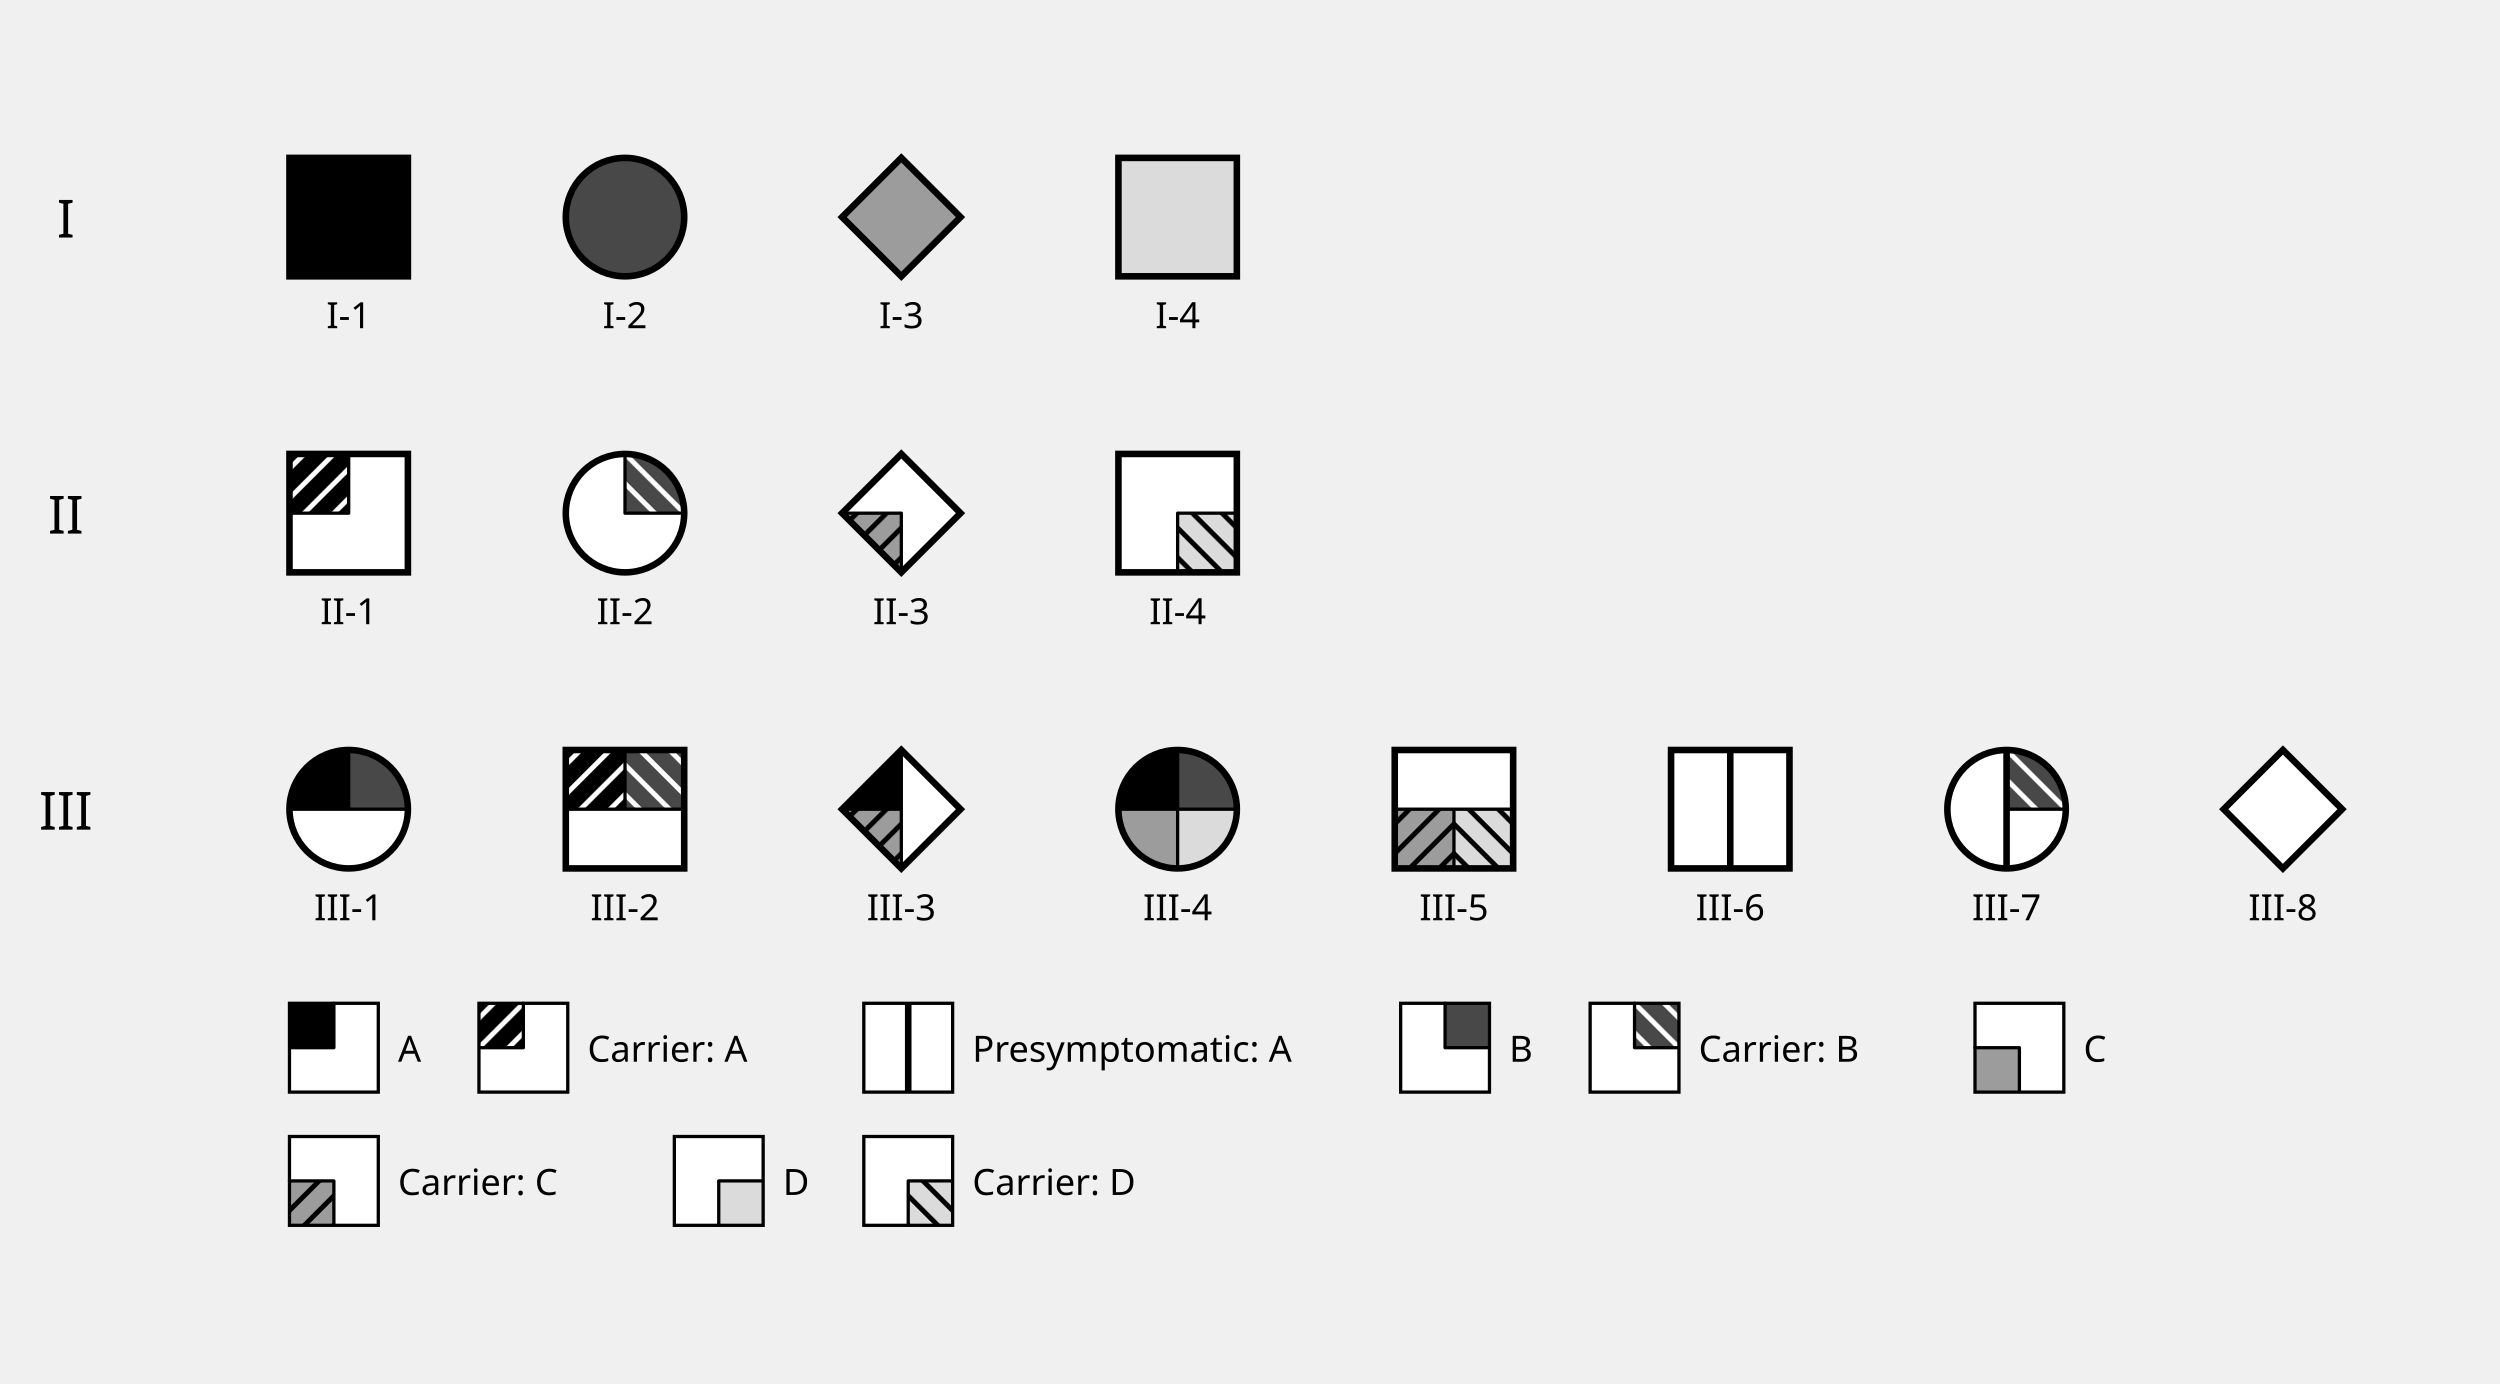
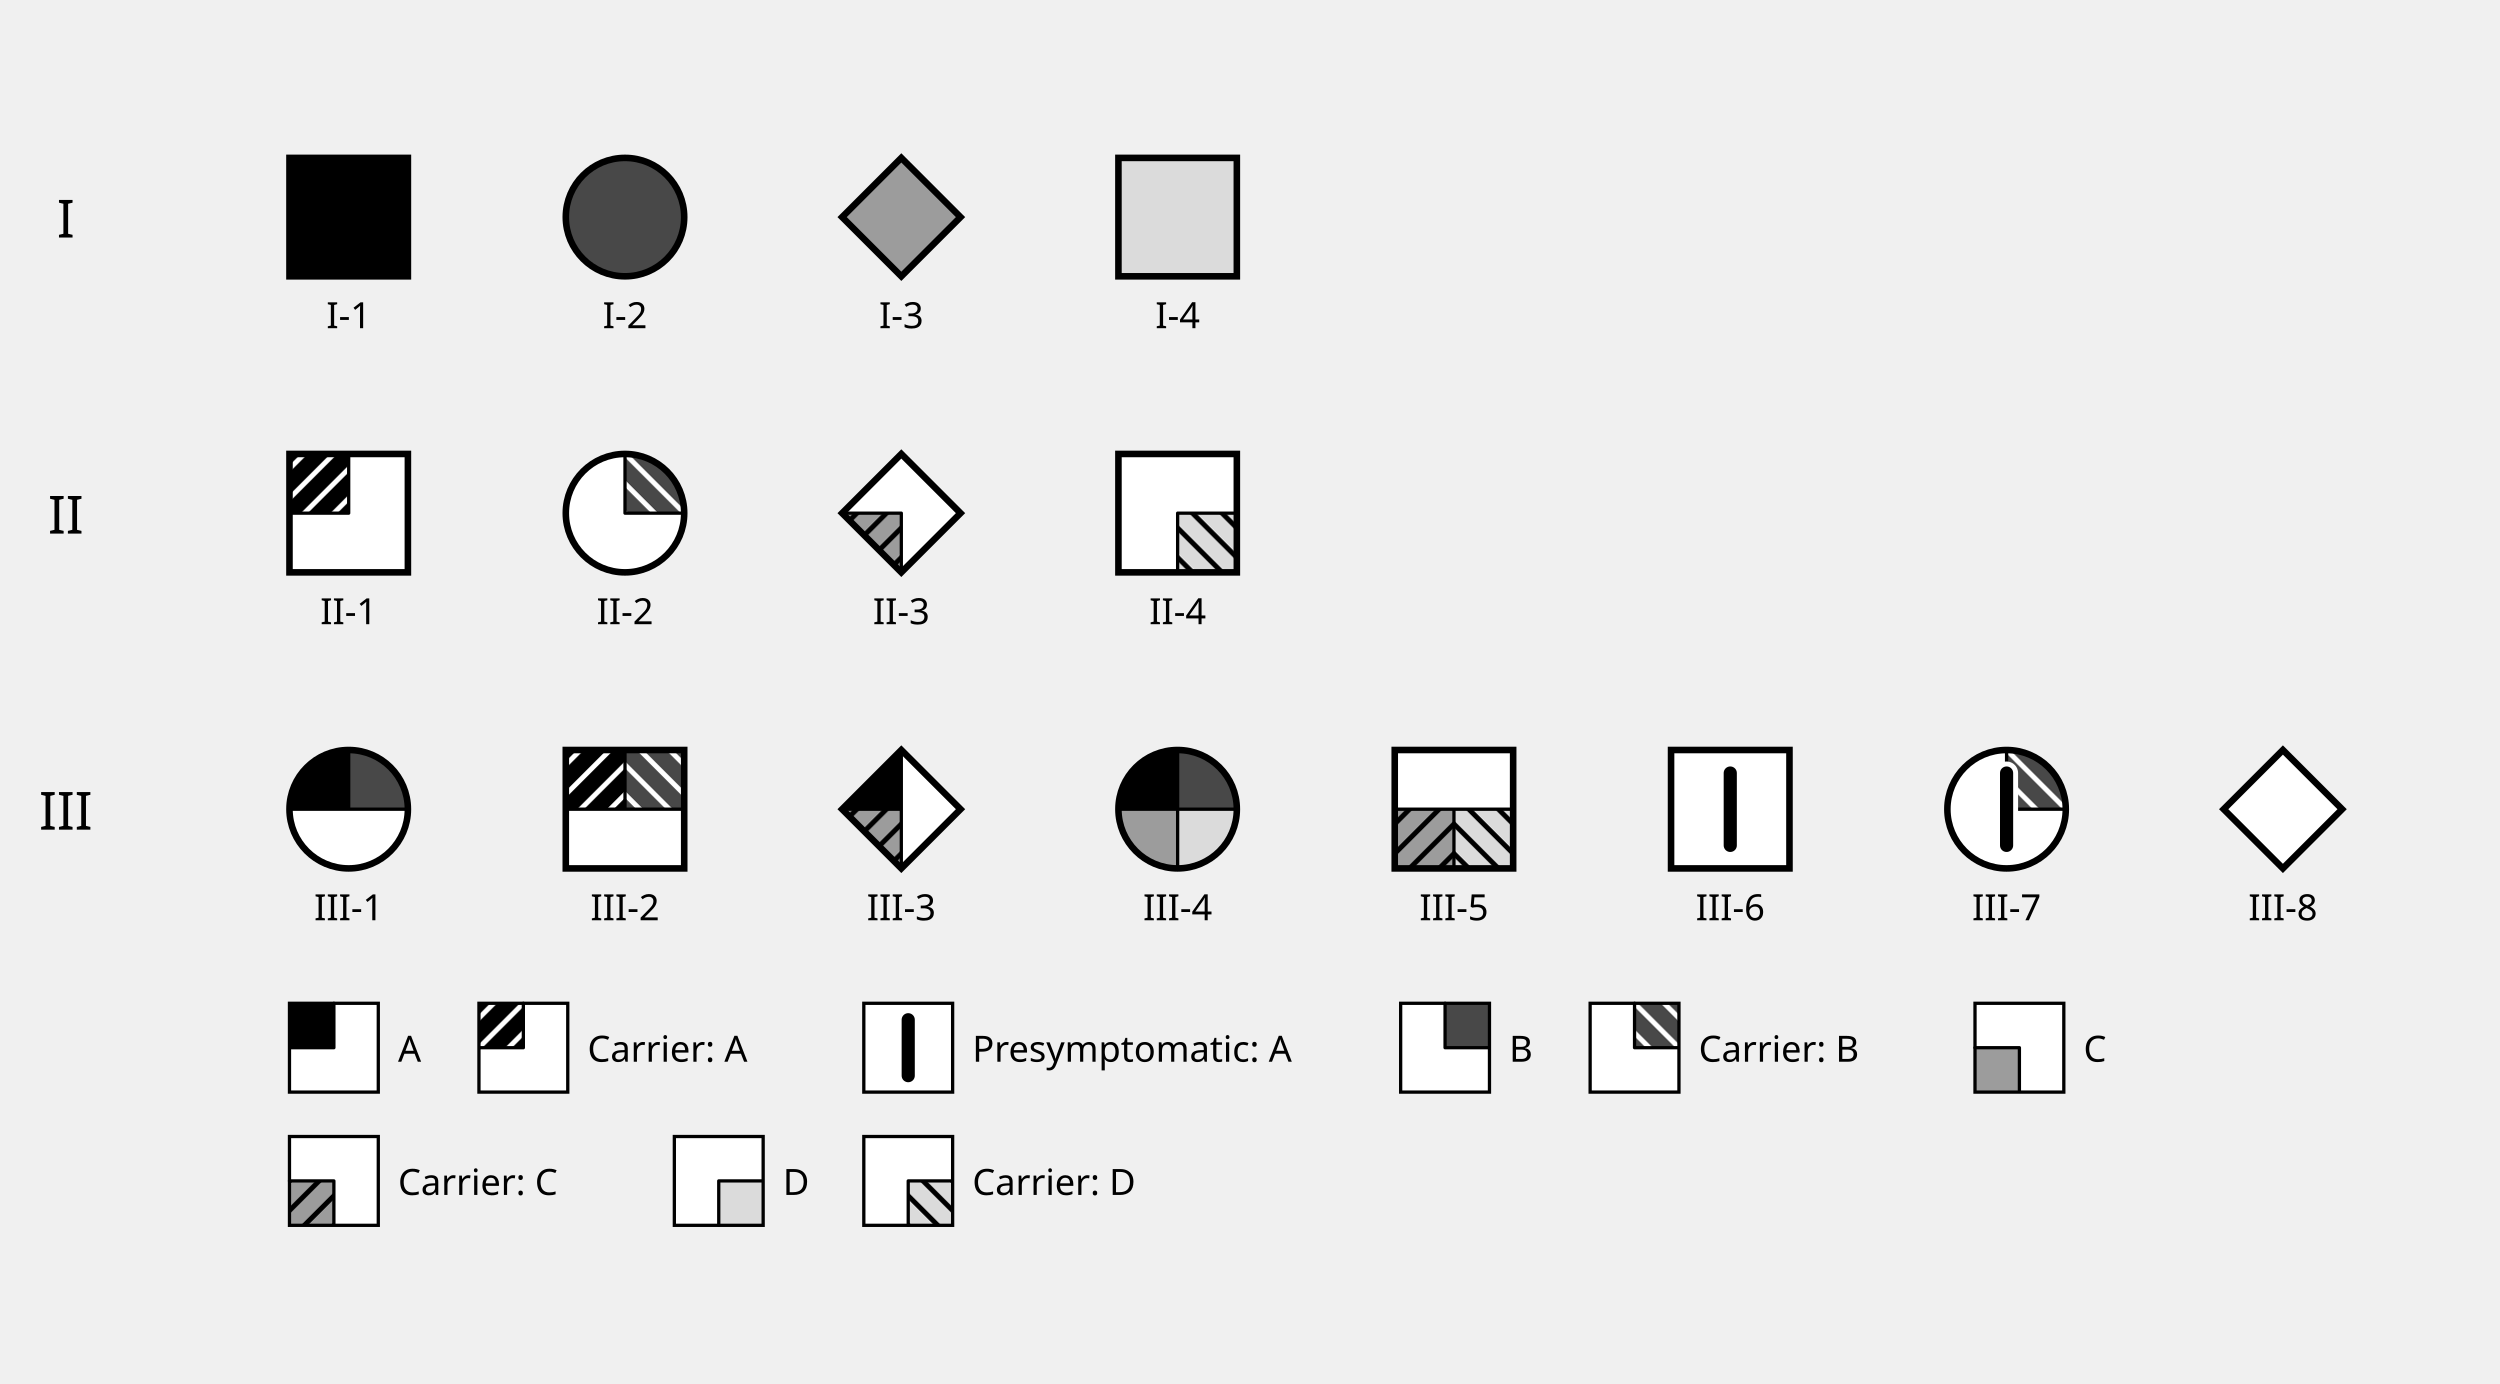
<svg xmlns="http://www.w3.org/2000/svg" width="760" height="420.5" viewBox="0 0 760 420.5" class="pedigree" data-title="Fills by condition index and status" data-conditions="[&quot;A&quot;, &quot;B&quot;, &quot;C&quot;, &quot;D&quot;]">
  <defs>
    <pattern id="fill-affected-0" class="fill-pattern" data-condition="0" data-status="affected" x="-180" y="-180" width="360" height="360" patternUnits="userSpaceOnUse">
      <rect class="tone" width="360" height="360" fill="#000000" />
    </pattern>
    <pattern id="fill-carrier-0" class="fill-pattern" data-condition="0" data-status="carrier" x="-180" y="-180" width="360" height="360" patternUnits="userSpaceOnUse">
      <rect class="tone" width="360" height="360" fill="#000000" />
      <path class="hatch" d="M0,4.5L4.5,0M0,13.5L13.5,0M0,22.5L22.5,0M0,31.5L31.5,0M0,40.5L40.5,0M0,49.5L49.5,0M0,58.5L58.5,0M0,67.5L67.5,0M0,76.5L76.5,0M0,85.5L85.5,0M0,94.5L94.5,0M0,103.5L103.5,0M0,112.5L112.5,0M0,121.5L121.5,0M0,130.5L130.5,0M0,139.5L139.5,0M0,148.5L148.5,0M0,157.5L157.5,0M0,166.5L166.5,0M0,175.5L175.5,0M0,184.5L184.5,0M0,193.5L193.5,0M0,202.5L202.5,0M0,211.5L211.5,0M0,220.5L220.5,0M0,229.5L229.5,0M0,238.5L238.5,0M0,247.5L247.5,0M0,256.5L256.5,0M0,265.5L265.5,0M0,274.5L274.5,0M0,283.5L283.5,0M0,292.5L292.5,0M0,301.5L301.5,0M0,310.5L310.5,0M0,319.5L319.5,0M0,328.5L328.5,0M0,337.5L337.5,0M0,346.5L346.5,0M0,355.5L355.5,0M4.5,360L360,4.5M13.5,360L360,13.5M22.5,360L360,22.5M31.5,360L360,31.5M40.5,360L360,40.5M49.5,360L360,49.5M58.5,360L360,58.5M67.5,360L360,67.5M76.5,360L360,76.5M85.5,360L360,85.5M94.5,360L360,94.5M103.5,360L360,103.5M112.5,360L360,112.5M121.5,360L360,121.5M130.5,360L360,130.5M139.5,360L360,139.5M148.5,360L360,148.5M157.5,360L360,157.5M166.5,360L360,166.5M175.5,360L360,175.5M184.5,360L360,184.5M193.5,360L360,193.5M202.5,360L360,202.5M211.5,360L360,211.5M220.5,360L360,220.5M229.5,360L360,229.5M238.5,360L360,238.5M247.5,360L360,247.5M256.5,360L360,256.5M265.5,360L360,265.5M274.5,360L360,274.5M283.5,360L360,283.5M292.5,360L360,292.5M301.5,360L360,301.5M310.5,360L360,310.5M319.5,360L360,319.5M328.5,360L360,328.5M337.5,360L360,337.5M346.5,360L360,346.5M355.5,360L360,355.5" fill="none" stroke="#ffffff" stroke-width="1.5" />
    </pattern>
    <pattern id="fill-affected-1" class="fill-pattern" data-condition="1" data-status="affected" x="-180" y="-180" width="360" height="360" patternUnits="userSpaceOnUse">
      <rect class="tone" width="360" height="360" fill="#484848" />
    </pattern>
    <pattern id="fill-carrier-1" class="fill-pattern" data-condition="1" data-status="carrier" x="-180" y="-180" width="360" height="360" patternUnits="userSpaceOnUse">
      <rect class="tone" width="360" height="360" fill="#484848" />
      <path class="hatch" d="M0,355.5L4.5,360M0,346.5L13.5,360M0,337.5L22.5,360M0,328.5L31.5,360M0,319.5L40.5,360M0,310.5L49.5,360M0,301.5L58.5,360M0,292.5L67.5,360M0,283.5L76.5,360M0,274.5L85.5,360M0,265.5L94.5,360M0,256.5L103.5,360M0,247.5L112.5,360M0,238.5L121.5,360M0,229.5L130.5,360M0,220.5L139.5,360M0,211.5L148.5,360M0,202.5L157.5,360M0,193.5L166.5,360M0,184.5L175.5,360M0,175.5L184.5,360M0,166.5L193.5,360M0,157.5L202.5,360M0,148.5L211.5,360M0,139.5L220.5,360M0,130.5L229.5,360M0,121.5L238.5,360M0,112.5L247.5,360M0,103.5L256.5,360M0,94.5L265.5,360M0,85.5L274.5,360M0,76.5L283.5,360M0,67.5L292.5,360M0,58.5L301.5,360M0,49.5L310.5,360M0,40.5L319.5,360M0,31.5L328.5,360M0,22.5L337.5,360M0,13.5L346.5,360M0,4.5L355.5,360M4.5,0L360,355.5M13.5,0L360,346.5M22.5,0L360,337.5M31.5,0L360,328.5M40.5,0L360,319.5M49.5,0L360,310.5M58.5,0L360,301.5M67.5,0L360,292.5M76.5,0L360,283.5M85.5,0L360,274.5M94.5,0L360,265.5M103.5,0L360,256.5M112.5,0L360,247.5M121.5,0L360,238.5M130.5,0L360,229.5M139.5,0L360,220.5M148.5,0L360,211.5M157.5,0L360,202.5M166.5,0L360,193.5M175.5,0L360,184.5M184.5,0L360,175.5M193.5,0L360,166.5M202.5,0L360,157.5M211.5,0L360,148.5M220.5,0L360,139.5M229.5,0L360,130.5M238.5,0L360,121.5M247.5,0L360,112.5M256.5,0L360,103.5M265.5,0L360,94.5M274.5,0L360,85.5M283.5,0L360,76.5M292.5,0L360,67.5M301.5,0L360,58.5M310.5,0L360,49.5M319.5,0L360,40.5M328.5,0L360,31.5M337.5,0L360,22.5M346.5,0L360,13.5M355.5,0L360,4.5" fill="none" stroke="#ffffff" stroke-width="1.5" />
    </pattern>
    <pattern id="fill-affected-2" class="fill-pattern" data-condition="2" data-status="affected" x="-180" y="-180" width="360" height="360" patternUnits="userSpaceOnUse">
      <rect class="tone" width="360" height="360" fill="#9c9c9c" />
    </pattern>
    <pattern id="fill-carrier-2" class="fill-pattern" data-condition="2" data-status="carrier" x="-180" y="-180" width="360" height="360" patternUnits="userSpaceOnUse">
      <rect class="tone" width="360" height="360" fill="#9c9c9c" />
      <path class="hatch" d="M0,4.5L4.5,0M0,13.5L13.5,0M0,22.5L22.5,0M0,31.5L31.5,0M0,40.5L40.5,0M0,49.5L49.5,0M0,58.5L58.5,0M0,67.5L67.5,0M0,76.5L76.5,0M0,85.5L85.5,0M0,94.5L94.5,0M0,103.5L103.5,0M0,112.5L112.5,0M0,121.5L121.5,0M0,130.5L130.5,0M0,139.5L139.5,0M0,148.5L148.5,0M0,157.5L157.5,0M0,166.5L166.5,0M0,175.5L175.5,0M0,184.5L184.5,0M0,193.5L193.5,0M0,202.5L202.5,0M0,211.5L211.5,0M0,220.5L220.5,0M0,229.5L229.5,0M0,238.5L238.5,0M0,247.5L247.5,0M0,256.5L256.5,0M0,265.5L265.5,0M0,274.5L274.5,0M0,283.5L283.5,0M0,292.5L292.5,0M0,301.5L301.5,0M0,310.5L310.5,0M0,319.5L319.5,0M0,328.5L328.5,0M0,337.5L337.5,0M0,346.5L346.5,0M0,355.5L355.5,0M4.5,360L360,4.5M13.5,360L360,13.5M22.5,360L360,22.5M31.5,360L360,31.5M40.5,360L360,40.5M49.5,360L360,49.5M58.5,360L360,58.5M67.5,360L360,67.5M76.5,360L360,76.5M85.5,360L360,85.5M94.5,360L360,94.5M103.5,360L360,103.5M112.5,360L360,112.5M121.5,360L360,121.5M130.5,360L360,130.5M139.5,360L360,139.5M148.5,360L360,148.5M157.5,360L360,157.5M166.5,360L360,166.5M175.5,360L360,175.5M184.5,360L360,184.5M193.5,360L360,193.5M202.5,360L360,202.5M211.5,360L360,211.5M220.5,360L360,220.5M229.5,360L360,229.5M238.5,360L360,238.5M247.5,360L360,247.5M256.5,360L360,256.5M265.5,360L360,265.5M274.5,360L360,274.5M283.5,360L360,283.5M292.5,360L360,292.5M301.5,360L360,301.5M310.5,360L360,310.5M319.5,360L360,319.5M328.5,360L360,328.5M337.5,360L360,337.5M346.5,360L360,346.5M355.5,360L360,355.5" fill="none" stroke="#000000" stroke-width="1.5" />
    </pattern>
    <pattern id="fill-affected-3" class="fill-pattern" data-condition="3" data-status="affected" x="-180" y="-180" width="360" height="360" patternUnits="userSpaceOnUse">
      <rect class="tone" width="360" height="360" fill="#dbdbdb" />
    </pattern>
    <pattern id="fill-carrier-3" class="fill-pattern" data-condition="3" data-status="carrier" x="-180" y="-180" width="360" height="360" patternUnits="userSpaceOnUse">
      <rect class="tone" width="360" height="360" fill="#dbdbdb" />
      <path class="hatch" d="M0,355.5L4.5,360M0,346.5L13.5,360M0,337.5L22.5,360M0,328.5L31.5,360M0,319.5L40.5,360M0,310.5L49.5,360M0,301.5L58.5,360M0,292.5L67.5,360M0,283.5L76.5,360M0,274.5L85.5,360M0,265.5L94.5,360M0,256.5L103.5,360M0,247.5L112.5,360M0,238.5L121.5,360M0,229.5L130.5,360M0,220.5L139.5,360M0,211.5L148.5,360M0,202.5L157.5,360M0,193.5L166.5,360M0,184.5L175.5,360M0,175.5L184.5,360M0,166.5L193.5,360M0,157.5L202.5,360M0,148.5L211.5,360M0,139.5L220.5,360M0,130.5L229.5,360M0,121.5L238.5,360M0,112.5L247.5,360M0,103.5L256.5,360M0,94.5L265.5,360M0,85.5L274.5,360M0,76.5L283.5,360M0,67.5L292.5,360M0,58.5L301.5,360M0,49.5L310.5,360M0,40.5L319.5,360M0,31.5L328.5,360M0,22.5L337.5,360M0,13.5L346.5,360M0,4.5L355.5,360M4.5,0L360,355.5M13.5,0L360,346.5M22.5,0L360,337.5M31.5,0L360,328.5M40.5,0L360,319.5M49.5,0L360,310.5M58.5,0L360,301.5M67.5,0L360,292.5M76.5,0L360,283.5M85.5,0L360,274.5M94.5,0L360,265.5M103.5,0L360,256.5M112.5,0L360,247.5M121.5,0L360,238.5M130.5,0L360,229.5M139.5,0L360,220.5M148.5,0L360,211.5M157.5,0L360,202.5M166.5,0L360,193.5M175.5,0L360,184.5M184.5,0L360,175.5M193.5,0L360,166.5M202.5,0L360,157.5M211.5,0L360,148.5M220.5,0L360,139.5M229.5,0L360,130.5M238.5,0L360,121.5M247.5,0L360,112.5M256.5,0L360,103.5M265.5,0L360,94.5M274.5,0L360,85.5M283.5,0L360,76.5M292.5,0L360,67.5M301.5,0L360,58.5M310.5,0L360,49.5M319.5,0L360,40.5M328.5,0L360,31.5M337.5,0L360,22.5M346.5,0L360,13.5M355.5,0L360,4.5" fill="none" stroke="#000000" stroke-width="1.5" />
    </pattern>
  </defs>
  <g class="generation" data-generation="1">
    <text x="20" y="66" font-family="sans-serif" font-size="16" fill="#000000" text-anchor="middle" dominant-baseline="central">I</text>
  </g>
  <g class="generation" data-generation="2">
    <text x="20" y="156" font-family="sans-serif" font-size="16" fill="#000000" text-anchor="middle" dominant-baseline="central">II</text>
  </g>
  <g class="generation" data-generation="3">
    <text x="20" y="246" font-family="sans-serif" font-size="16" fill="#000000" text-anchor="middle" dominant-baseline="central">III</text>
  </g>
  <g id="ind-I-1" class="individual affected" data-position="I-1" data-generation="1" data-index="1" data-gender="man" data-condition-0="affected">
    <rect class="backing" x="88" y="48" width="36" height="36" fill="#ffffff" />
    <rect class="fill" data-condition="0" data-status="affected" transform="translate(106 66)" x="-18" y="-18" width="36" height="36" fill="url(#fill-affected-0)" />
    <rect class="symbol" x="88" y="48" width="36" height="36" fill="none" stroke="#000000" stroke-width="2" />
    <text class="label" x="106" y="95.5" font-family="sans-serif" font-size="11" fill="#000000" text-anchor="middle" dominant-baseline="central">I-1</text>
    <rect class="hit" x="88" y="48" width="36" height="53" fill="none" pointer-events="all" />
  </g>
  <g id="ind-I-2" class="individual affected" data-position="I-2" data-generation="1" data-index="2" data-gender="woman" data-condition-1="affected">
    <circle class="backing" cx="190" cy="66" r="18" fill="#ffffff" />
    <circle class="fill" data-condition="1" data-status="affected" transform="translate(194.5 66)" cx="-4.5" cy="0" r="18" fill="url(#fill-affected-1)" />
    <circle class="symbol" cx="190" cy="66" r="18" fill="none" stroke="#000000" stroke-width="2" />
    <text class="label" x="190" y="95.5" font-family="sans-serif" font-size="11" fill="#000000" text-anchor="middle" dominant-baseline="central">I-2</text>
    <rect class="hit" x="172" y="48" width="36" height="53" fill="none" pointer-events="all" />
  </g>
  <g id="ind-I-3" class="individual affected" data-position="I-3" data-generation="1" data-index="3" data-gender="nonbinary" data-condition-2="affected">
    <polygon class="backing" points="274,48 292,66 274,84 256,66" fill="#ffffff" />
    <polygon class="fill" data-condition="2" data-status="affected" transform="translate(274 66)" points="0,-18 18,0 0,18 -18,0" fill="url(#fill-affected-2)" />
    <polygon class="symbol" points="274,48 292,66 274,84 256,66" fill="none" stroke="#000000" stroke-width="2" />
    <text class="label" x="274" y="95.5" font-family="sans-serif" font-size="11" fill="#000000" text-anchor="middle" dominant-baseline="central">I-3</text>
    <rect class="hit" x="256" y="48" width="36" height="53" fill="none" pointer-events="all" />
  </g>
  <g id="ind-I-4" class="individual affected" data-position="I-4" data-generation="1" data-index="4" data-gender="man" data-condition-3="affected">
    <rect class="backing" x="340" y="48" width="36" height="36" fill="#ffffff" />
    <rect class="fill" data-condition="3" data-status="affected" transform="translate(358 66)" x="-18" y="-18" width="36" height="36" fill="url(#fill-affected-3)" />
    <rect class="symbol" x="340" y="48" width="36" height="36" fill="none" stroke="#000000" stroke-width="2" />
    <text class="label" x="358" y="95.5" font-family="sans-serif" font-size="11" fill="#000000" text-anchor="middle" dominant-baseline="central">I-4</text>
    <rect class="hit" x="340" y="48" width="36" height="53" fill="none" pointer-events="all" />
  </g>
  <g id="ind-II-1" class="individual carrier" data-position="II-1" data-generation="2" data-index="1" data-gender="man" data-condition-0="carrier">
    <rect class="backing" x="88" y="138" width="36" height="36" fill="#ffffff" />
    <clipPath id="clip-II-1">
      <rect x="-18" y="-18" width="36" height="36" fill="none" />
    </clipPath>
    <rect class="fill" data-condition="0" data-status="carrier" x="-18" y="-18" width="18" height="18" transform="translate(106 156)" fill="url(#fill-carrier-0)" clip-path="url(#clip-II-1)" />
    <path class="divider" d="M88,156L106,156L106,138L106,156" fill="none" stroke="#000000" stroke-width="1" stroke-linejoin="round" />
    <rect class="symbol" x="88" y="138" width="36" height="36" fill="none" stroke="#000000" stroke-width="2" />
    <text class="label" x="106" y="185.5" font-family="sans-serif" font-size="11" fill="#000000" text-anchor="middle" dominant-baseline="central">II-1</text>
    <rect class="hit" x="88" y="138" width="36" height="53" fill="none" pointer-events="all" />
  </g>
  <g id="ind-II-2" class="individual carrier" data-position="II-2" data-generation="2" data-index="2" data-gender="woman" data-condition-1="carrier">
    <circle class="backing" cx="190" cy="156" r="18" fill="#ffffff" />
    <clipPath id="clip-II-2">
      <circle cx="-4.5" cy="0" r="18" fill="none" />
    </clipPath>
    <rect class="fill" data-condition="1" data-status="carrier" x="-4.5" y="-18" width="18" height="18" transform="translate(194.5 156)" fill="url(#fill-carrier-1)" clip-path="url(#clip-II-2)" />
    <path class="divider" d="M208,156L190,156L190,138L190,156" fill="none" stroke="#000000" stroke-width="1" stroke-linejoin="round" />
    <circle class="symbol" cx="190" cy="156" r="18" fill="none" stroke="#000000" stroke-width="2" />
    <text class="label" x="190" y="185.5" font-family="sans-serif" font-size="11" fill="#000000" text-anchor="middle" dominant-baseline="central">II-2</text>
    <rect class="hit" x="172" y="138" width="36" height="53" fill="none" pointer-events="all" />
  </g>
  <g id="ind-II-3" class="individual carrier" data-position="II-3" data-generation="2" data-index="3" data-gender="nonbinary" data-condition-2="carrier">
    <polygon class="backing" points="274,138 292,156 274,174 256,156" fill="#ffffff" />
    <clipPath id="clip-II-3">
      <polygon points="0,-18 18,0 0,18 -18,0" fill="none" />
    </clipPath>
    <rect class="fill" data-condition="2" data-status="carrier" x="-18" y="0" width="18" height="18" transform="translate(274 156)" fill="url(#fill-carrier-2)" clip-path="url(#clip-II-3)" />
    <path class="divider" d="M274,174L274,156L256,156L274,156" fill="none" stroke="#000000" stroke-width="1" stroke-linejoin="round" />
    <polygon class="symbol" points="274,138 292,156 274,174 256,156" fill="none" stroke="#000000" stroke-width="2" />
    <text class="label" x="274" y="185.5" font-family="sans-serif" font-size="11" fill="#000000" text-anchor="middle" dominant-baseline="central">II-3</text>
    <rect class="hit" x="256" y="138" width="36" height="53" fill="none" pointer-events="all" />
  </g>
  <g id="ind-II-4" class="individual carrier" data-position="II-4" data-generation="2" data-index="4" data-gender="man" data-condition-3="carrier">
    <rect class="backing" x="340" y="138" width="36" height="36" fill="#ffffff" />
    <clipPath id="clip-II-4">
      <rect x="-18" y="-18" width="36" height="36" fill="none" />
    </clipPath>
    <rect class="fill" data-condition="3" data-status="carrier" x="0" y="0" width="18" height="18" transform="translate(358 156)" fill="url(#fill-carrier-3)" clip-path="url(#clip-II-4)" />
    <path class="divider" d="M376,156L358,156L358,174L358,156" fill="none" stroke="#000000" stroke-width="1" stroke-linejoin="round" />
    <rect class="symbol" x="340" y="138" width="36" height="36" fill="none" stroke="#000000" stroke-width="2" />
    <text class="label" x="358" y="185.5" font-family="sans-serif" font-size="11" fill="#000000" text-anchor="middle" dominant-baseline="central">II-4</text>
    <rect class="hit" x="340" y="138" width="36" height="53" fill="none" pointer-events="all" />
  </g>
  <g id="ind-III-1" class="individual affected" data-position="III-1" data-generation="3" data-index="1" data-gender="woman" data-condition-0="affected" data-condition-1="affected">
    <circle class="backing" cx="106" cy="246" r="18" fill="#ffffff" />
    <clipPath id="clip-III-1">
      <circle cx="-4.5" cy="0" r="18" fill="none" />
    </clipPath>
    <rect class="fill" data-condition="0" data-status="affected" x="-22.5" y="-18" width="18" height="18" transform="translate(110.5 246)" fill="url(#fill-affected-0)" clip-path="url(#clip-III-1)" />
    <rect class="fill" data-condition="1" data-status="affected" x="-4.5" y="-18" width="18" height="18" transform="translate(110.5 246)" fill="url(#fill-affected-1)" clip-path="url(#clip-III-1)" />
    <path class="divider" d="M124,246L106,246L88,246L106,246L106,228L106,246" fill="none" stroke="#000000" stroke-width="1" stroke-linejoin="round" />
    <circle class="symbol" cx="106" cy="246" r="18" fill="none" stroke="#000000" stroke-width="2" />
    <text class="label" x="106" y="275.5" font-family="sans-serif" font-size="11" fill="#000000" text-anchor="middle" dominant-baseline="central">III-1</text>
    <rect class="hit" x="88" y="228" width="36" height="53" fill="none" pointer-events="all" />
  </g>
  <g id="ind-III-2" class="individual carrier" data-position="III-2" data-generation="3" data-index="2" data-gender="man" data-condition-0="carrier" data-condition-1="carrier">
    <rect class="backing" x="172" y="228" width="36" height="36" fill="#ffffff" />
    <clipPath id="clip-III-2">
      <rect x="-18" y="-18" width="36" height="36" fill="none" />
    </clipPath>
    <rect class="fill" data-condition="0" data-status="carrier" x="-18" y="-18" width="18" height="18" transform="translate(190 246)" fill="url(#fill-carrier-0)" clip-path="url(#clip-III-2)" />
    <rect class="fill" data-condition="1" data-status="carrier" x="0" y="-18" width="18" height="18" transform="translate(190 246)" fill="url(#fill-carrier-1)" clip-path="url(#clip-III-2)" />
    <path class="divider" d="M208,246L190,246L172,246L190,246L190,228L190,246" fill="none" stroke="#000000" stroke-width="1" stroke-linejoin="round" />
    <rect class="symbol" x="172" y="228" width="36" height="36" fill="none" stroke="#000000" stroke-width="2" />
    <text class="label" x="190" y="275.5" font-family="sans-serif" font-size="11" fill="#000000" text-anchor="middle" dominant-baseline="central">III-2</text>
    <rect class="hit" x="172" y="228" width="36" height="53" fill="none" pointer-events="all" />
  </g>
  <g id="ind-III-3" class="individual affected carrier" data-position="III-3" data-generation="3" data-index="3" data-gender="nonbinary" data-condition-0="affected" data-condition-2="carrier">
    <polygon class="backing" points="274,228 292,246 274,264 256,246" fill="#ffffff" />
    <clipPath id="clip-III-3">
      <polygon points="0,-18 18,0 0,18 -18,0" fill="none" />
    </clipPath>
    <rect class="fill" data-condition="0" data-status="affected" x="-18" y="-18" width="18" height="18" transform="translate(274 246)" fill="url(#fill-affected-0)" clip-path="url(#clip-III-3)" />
    <rect class="fill" data-condition="2" data-status="carrier" x="-18" y="0" width="18" height="18" transform="translate(274 246)" fill="url(#fill-carrier-2)" clip-path="url(#clip-III-3)" />
    <path class="divider" d="M274,264L274,246L256,246L274,246L274,228L274,246" fill="none" stroke="#000000" stroke-width="1" stroke-linejoin="round" />
    <polygon class="symbol" points="274,228 292,246 274,264 256,246" fill="none" stroke="#000000" stroke-width="2" />
    <text class="label" x="274" y="275.5" font-family="sans-serif" font-size="11" fill="#000000" text-anchor="middle" dominant-baseline="central">III-3</text>
    <rect class="hit" x="256" y="228" width="36" height="53" fill="none" pointer-events="all" />
  </g>
  <g id="ind-III-4" class="individual affected" data-position="III-4" data-generation="3" data-index="4" data-gender="woman" data-condition-0="affected" data-condition-1="affected" data-condition-2="affected" data-condition-3="affected">
    <circle class="backing" cx="358" cy="246" r="18" fill="#ffffff" />
    <clipPath id="clip-III-4">
      <circle cx="-4.5" cy="0" r="18" fill="none" />
    </clipPath>
    <rect class="fill" data-condition="0" data-status="affected" x="-22.5" y="-18" width="18" height="18" transform="translate(362.5 246)" fill="url(#fill-affected-0)" clip-path="url(#clip-III-4)" />
    <rect class="fill" data-condition="1" data-status="affected" x="-4.5" y="-18" width="18" height="18" transform="translate(362.5 246)" fill="url(#fill-affected-1)" clip-path="url(#clip-III-4)" />
    <rect class="fill" data-condition="2" data-status="affected" x="-22.5" y="0" width="18" height="18" transform="translate(362.5 246)" fill="url(#fill-affected-2)" clip-path="url(#clip-III-4)" />
    <rect class="fill" data-condition="3" data-status="affected" x="-4.5" y="0" width="18" height="18" transform="translate(362.5 246)" fill="url(#fill-affected-3)" clip-path="url(#clip-III-4)" />
    <path class="divider" d="M376,246L358,246L358,264L358,246L340,246L358,246L358,228L358,246" fill="none" stroke="#000000" stroke-width="1" stroke-linejoin="round" />
    <circle class="symbol" cx="358" cy="246" r="18" fill="none" stroke="#000000" stroke-width="2" />
    <text class="label" x="358" y="275.5" font-family="sans-serif" font-size="11" fill="#000000" text-anchor="middle" dominant-baseline="central">III-4</text>
    <rect class="hit" x="340" y="228" width="36" height="53" fill="none" pointer-events="all" />
  </g>
  <g id="ind-III-5" class="individual carrier" data-position="III-5" data-generation="3" data-index="5" data-gender="man" data-condition-2="carrier" data-condition-3="carrier">
    <rect class="backing" x="424" y="228" width="36" height="36" fill="#ffffff" />
    <clipPath id="clip-III-5">
      <rect x="-18" y="-18" width="36" height="36" fill="none" />
    </clipPath>
    <rect class="fill" data-condition="2" data-status="carrier" x="-18" y="0" width="18" height="18" transform="translate(442 246)" fill="url(#fill-carrier-2)" clip-path="url(#clip-III-5)" />
    <rect class="fill" data-condition="3" data-status="carrier" x="0" y="0" width="18" height="18" transform="translate(442 246)" fill="url(#fill-carrier-3)" clip-path="url(#clip-III-5)" />
    <path class="divider" d="M460,246L442,246L442,264L442,246L424,246L442,246" fill="none" stroke="#000000" stroke-width="1" stroke-linejoin="round" />
    <rect class="symbol" x="424" y="228" width="36" height="36" fill="none" stroke="#000000" stroke-width="2" />
    <text class="label" x="442" y="275.5" font-family="sans-serif" font-size="11" fill="#000000" text-anchor="middle" dominant-baseline="central">III-5</text>
    <rect class="hit" x="424" y="228" width="36" height="53" fill="none" pointer-events="all" />
  </g>
  <g id="ind-III-6" class="individual presymptomatic" data-position="III-6" data-generation="3" data-index="6" data-gender="man" data-condition-0="presymptomatic">
    <rect class="backing" x="508" y="228" width="36" height="36" fill="#ffffff" />
    <rect class="symbol" x="508" y="228" width="36" height="36" fill="none" stroke="#000000" stroke-width="2" />
-     <line class="mark presymptomatic" x1="526" y1="228" x2="526" y2="264" stroke="#000000" stroke-width="2" />
+     <g class="mark presymptomatic">
+       <line class="halo" x1="526" y1="235" x2="526" y2="257" stroke="#ffffff" stroke-width="7" stroke-linecap="round" />
+       <line x1="526" y1="235" x2="526" y2="257" stroke="#000000" stroke-width="4" stroke-linecap="round" />
+     </g>
    <text class="label" x="526" y="275.5" font-family="sans-serif" font-size="11" fill="#000000" text-anchor="middle" dominant-baseline="central">III-6</text>
    <rect class="hit" x="508" y="228" width="36" height="53" fill="none" pointer-events="all" />
  </g>
  <g id="ind-III-7" class="individual carrier presymptomatic" data-position="III-7" data-generation="3" data-index="7" data-gender="woman" data-condition-0="presymptomatic" data-condition-1="carrier">
    <circle class="backing" cx="610" cy="246" r="18" fill="#ffffff" />
    <clipPath id="clip-III-7">
      <circle cx="-4.5" cy="0" r="18" fill="none" />
    </clipPath>
    <rect class="fill" data-condition="1" data-status="carrier" x="-4.5" y="-18" width="18" height="18" transform="translate(614.5 246)" fill="url(#fill-carrier-1)" clip-path="url(#clip-III-7)" />
    <path class="divider" d="M628,246L610,246L610,228L610,246" fill="none" stroke="#000000" stroke-width="1" stroke-linejoin="round" />
    <circle class="symbol" cx="610" cy="246" r="18" fill="none" stroke="#000000" stroke-width="2" />
-     <line class="mark presymptomatic" x1="610" y1="228" x2="610" y2="264" stroke="#000000" stroke-width="2" />
+     <g class="mark presymptomatic">
+       <line class="halo" x1="610" y1="235" x2="610" y2="257" stroke="#ffffff" stroke-width="7" stroke-linecap="round" />
+       <line x1="610" y1="235" x2="610" y2="257" stroke="#000000" stroke-width="4" stroke-linecap="round" />
+     </g>
    <text class="label" x="610" y="275.5" font-family="sans-serif" font-size="11" fill="#000000" text-anchor="middle" dominant-baseline="central">III-7</text>
    <rect class="hit" x="592" y="228" width="36" height="53" fill="none" pointer-events="all" />
  </g>
  <g id="ind-III-8" class="individual" data-position="III-8" data-generation="3" data-index="8" data-gender="nonbinary">
    <polygon class="backing" points="694,228 712,246 694,264 676,246" fill="#ffffff" />
    <polygon class="symbol" points="694,228 712,246 694,264 676,246" fill="none" stroke="#000000" stroke-width="2" />
    <text class="label" x="694" y="275.5" font-family="sans-serif" font-size="11" fill="#000000" text-anchor="middle" dominant-baseline="central">III-8</text>
    <rect class="hit" x="676" y="228" width="36" height="53" fill="none" pointer-events="all" />
  </g>
  <g id="key" class="key">
    <g id="key-affected-0" class="key-entry" data-condition="0" data-status="affected">
      <rect class="swatch-backing" x="-13.5" y="-13.5" width="27" height="27" transform="translate(101.5 318.5)" fill="#ffffff" />
      <clipPath id="key-clip-affected-0">
        <rect x="-13.5" y="-13.5" width="27" height="27" />
      </clipPath>
      <rect class="swatch" data-condition="0" data-status="affected" x="-13.5" y="-13.5" width="13.5" height="13.5" transform="translate(101.5 318.5)" fill="url(#fill-affected-0)" clip-path="url(#key-clip-affected-0)" />
      <path class="divider" d="M88,318.5L101.5,318.5L101.5,305L101.5,318.5" fill="none" stroke="#000000" stroke-width="1" stroke-linejoin="round" />
      <rect class="swatch-outline" x="-13.5" y="-13.5" width="27" height="27" transform="translate(101.5 318.5)" fill="none" stroke="#000000" stroke-width="1" />
      <text class="key-label" x="121" y="318.5" font-family="sans-serif" font-size="11" fill="#000000" text-anchor="start" dominant-baseline="central">A</text>
    </g>
    <g id="key-carrier-0" class="key-entry" data-condition="0" data-status="carrier">
      <rect class="swatch-backing" x="-13.5" y="-13.5" width="27" height="27" transform="translate(159.1 318.5)" fill="#ffffff" />
      <clipPath id="key-clip-carrier-0">
        <rect x="-13.5" y="-13.5" width="27" height="27" />
      </clipPath>
      <rect class="swatch" data-condition="0" data-status="carrier" x="-13.5" y="-13.5" width="13.5" height="13.5" transform="translate(159.1 318.5)" fill="url(#fill-carrier-0)" clip-path="url(#key-clip-carrier-0)" />
      <path class="divider" d="M145.6,318.5L159.1,318.5L159.1,305L159.1,318.5" fill="none" stroke="#000000" stroke-width="1" stroke-linejoin="round" />
      <rect class="swatch-outline" x="-13.5" y="-13.5" width="27" height="27" transform="translate(159.1 318.5)" fill="none" stroke="#000000" stroke-width="1" />
      <text class="key-label" x="178.6" y="318.5" font-family="sans-serif" font-size="11" fill="#000000" text-anchor="start" dominant-baseline="central">Carrier: A</text>
    </g>
    <g id="key-presymptomatic-0" class="key-entry" data-condition="0" data-status="presymptomatic">
      <rect class="swatch-backing" x="-13.5" y="-13.5" width="27" height="27" transform="translate(276.1 318.5)" fill="#ffffff" />
      <rect class="swatch-outline" x="-13.5" y="-13.5" width="27" height="27" transform="translate(276.1 318.5)" fill="none" stroke="#000000" stroke-width="1" />
-       <line class="swatch presymptomatic" x1="276.1" y1="305" x2="276.1" y2="332" stroke="#000000" stroke-width="2" />
+       <g class="swatch presymptomatic">
+         <line class="halo" x1="276.1" y1="310" x2="276.1" y2="327" stroke="#ffffff" stroke-width="7" stroke-linecap="round" />
+         <line x1="276.1" y1="310" x2="276.1" y2="327" stroke="#000000" stroke-width="4" stroke-linecap="round" />
+       </g>
      <text class="key-label" x="295.6" y="318.5" font-family="sans-serif" font-size="11" fill="#000000" text-anchor="start" dominant-baseline="central">Presymptomatic: A</text>
    </g>
    <g id="key-affected-1" class="key-entry" data-condition="1" data-status="affected">
      <rect class="swatch-backing" x="-13.5" y="-13.5" width="27" height="27" transform="translate(439.3 318.5)" fill="#ffffff" />
      <clipPath id="key-clip-affected-1">
        <rect x="-13.5" y="-13.5" width="27" height="27" />
      </clipPath>
      <rect class="swatch" data-condition="1" data-status="affected" x="0" y="-13.5" width="13.5" height="13.5" transform="translate(439.3 318.5)" fill="url(#fill-affected-1)" clip-path="url(#key-clip-affected-1)" />
      <path class="divider" d="M452.8,318.5L439.3,318.5L439.3,305L439.3,318.5" fill="none" stroke="#000000" stroke-width="1" stroke-linejoin="round" />
      <rect class="swatch-outline" x="-13.5" y="-13.5" width="27" height="27" transform="translate(439.3 318.5)" fill="none" stroke="#000000" stroke-width="1" />
      <text class="key-label" x="458.8" y="318.5" font-family="sans-serif" font-size="11" fill="#000000" text-anchor="start" dominant-baseline="central">B</text>
    </g>
    <g id="key-carrier-1" class="key-entry" data-condition="1" data-status="carrier">
      <rect class="swatch-backing" x="-13.5" y="-13.5" width="27" height="27" transform="translate(496.9 318.5)" fill="#ffffff" />
      <clipPath id="key-clip-carrier-1">
        <rect x="-13.5" y="-13.5" width="27" height="27" />
      </clipPath>
      <rect class="swatch" data-condition="1" data-status="carrier" x="0" y="-13.5" width="13.5" height="13.5" transform="translate(496.9 318.5)" fill="url(#fill-carrier-1)" clip-path="url(#key-clip-carrier-1)" />
      <path class="divider" d="M510.4,318.5L496.9,318.5L496.9,305L496.9,318.5" fill="none" stroke="#000000" stroke-width="1" stroke-linejoin="round" />
      <rect class="swatch-outline" x="-13.5" y="-13.5" width="27" height="27" transform="translate(496.9 318.5)" fill="none" stroke="#000000" stroke-width="1" />
      <text class="key-label" x="516.4" y="318.5" font-family="sans-serif" font-size="11" fill="#000000" text-anchor="start" dominant-baseline="central">Carrier: B</text>
    </g>
    <g id="key-affected-2" class="key-entry" data-condition="2" data-status="affected">
      <rect class="swatch-backing" x="-13.5" y="-13.5" width="27" height="27" transform="translate(613.9 318.5)" fill="#ffffff" />
      <clipPath id="key-clip-affected-2">
        <rect x="-13.5" y="-13.5" width="27" height="27" />
      </clipPath>
      <rect class="swatch" data-condition="2" data-status="affected" x="-13.5" y="0" width="13.5" height="13.5" transform="translate(613.9 318.5)" fill="url(#fill-affected-2)" clip-path="url(#key-clip-affected-2)" />
      <path class="divider" d="M613.9,332L613.9,318.5L600.4,318.5L613.9,318.5" fill="none" stroke="#000000" stroke-width="1" stroke-linejoin="round" />
      <rect class="swatch-outline" x="-13.5" y="-13.5" width="27" height="27" transform="translate(613.9 318.5)" fill="none" stroke="#000000" stroke-width="1" />
      <text class="key-label" x="633.4" y="318.5" font-family="sans-serif" font-size="11" fill="#000000" text-anchor="start" dominant-baseline="central">C</text>
    </g>
    <g id="key-carrier-2" class="key-entry" data-condition="2" data-status="carrier">
      <rect class="swatch-backing" x="-13.5" y="-13.5" width="27" height="27" transform="translate(101.5 359)" fill="#ffffff" />
      <clipPath id="key-clip-carrier-2">
        <rect x="-13.5" y="-13.5" width="27" height="27" />
      </clipPath>
      <rect class="swatch" data-condition="2" data-status="carrier" x="-13.5" y="0" width="13.5" height="13.5" transform="translate(101.5 359)" fill="url(#fill-carrier-2)" clip-path="url(#key-clip-carrier-2)" />
      <path class="divider" d="M101.5,372.5L101.5,359L88,359L101.5,359" fill="none" stroke="#000000" stroke-width="1" stroke-linejoin="round" />
      <rect class="swatch-outline" x="-13.5" y="-13.5" width="27" height="27" transform="translate(101.5 359)" fill="none" stroke="#000000" stroke-width="1" />
      <text class="key-label" x="121" y="359" font-family="sans-serif" font-size="11" fill="#000000" text-anchor="start" dominant-baseline="central">Carrier: C</text>
    </g>
    <g id="key-affected-3" class="key-entry" data-condition="3" data-status="affected">
      <rect class="swatch-backing" x="-13.5" y="-13.5" width="27" height="27" transform="translate(218.5 359)" fill="#ffffff" />
      <clipPath id="key-clip-affected-3">
        <rect x="-13.5" y="-13.5" width="27" height="27" />
      </clipPath>
      <rect class="swatch" data-condition="3" data-status="affected" x="0" y="0" width="13.5" height="13.5" transform="translate(218.5 359)" fill="url(#fill-affected-3)" clip-path="url(#key-clip-affected-3)" />
      <path class="divider" d="M232,359L218.5,359L218.5,372.5L218.5,359" fill="none" stroke="#000000" stroke-width="1" stroke-linejoin="round" />
      <rect class="swatch-outline" x="-13.5" y="-13.5" width="27" height="27" transform="translate(218.5 359)" fill="none" stroke="#000000" stroke-width="1" />
      <text class="key-label" x="238" y="359" font-family="sans-serif" font-size="11" fill="#000000" text-anchor="start" dominant-baseline="central">D</text>
    </g>
    <g id="key-carrier-3" class="key-entry" data-condition="3" data-status="carrier">
      <rect class="swatch-backing" x="-13.5" y="-13.5" width="27" height="27" transform="translate(276.1 359)" fill="#ffffff" />
      <clipPath id="key-clip-carrier-3">
        <rect x="-13.5" y="-13.5" width="27" height="27" />
      </clipPath>
      <rect class="swatch" data-condition="3" data-status="carrier" x="0" y="0" width="13.5" height="13.5" transform="translate(276.1 359)" fill="url(#fill-carrier-3)" clip-path="url(#key-clip-carrier-3)" />
      <path class="divider" d="M289.6,359L276.1,359L276.1,372.5L276.1,359" fill="none" stroke="#000000" stroke-width="1" stroke-linejoin="round" />
      <rect class="swatch-outline" x="-13.5" y="-13.5" width="27" height="27" transform="translate(276.1 359)" fill="none" stroke="#000000" stroke-width="1" />
      <text class="key-label" x="295.6" y="359" font-family="sans-serif" font-size="11" fill="#000000" text-anchor="start" dominant-baseline="central">Carrier: D</text>
    </g>
  </g>
</svg>
